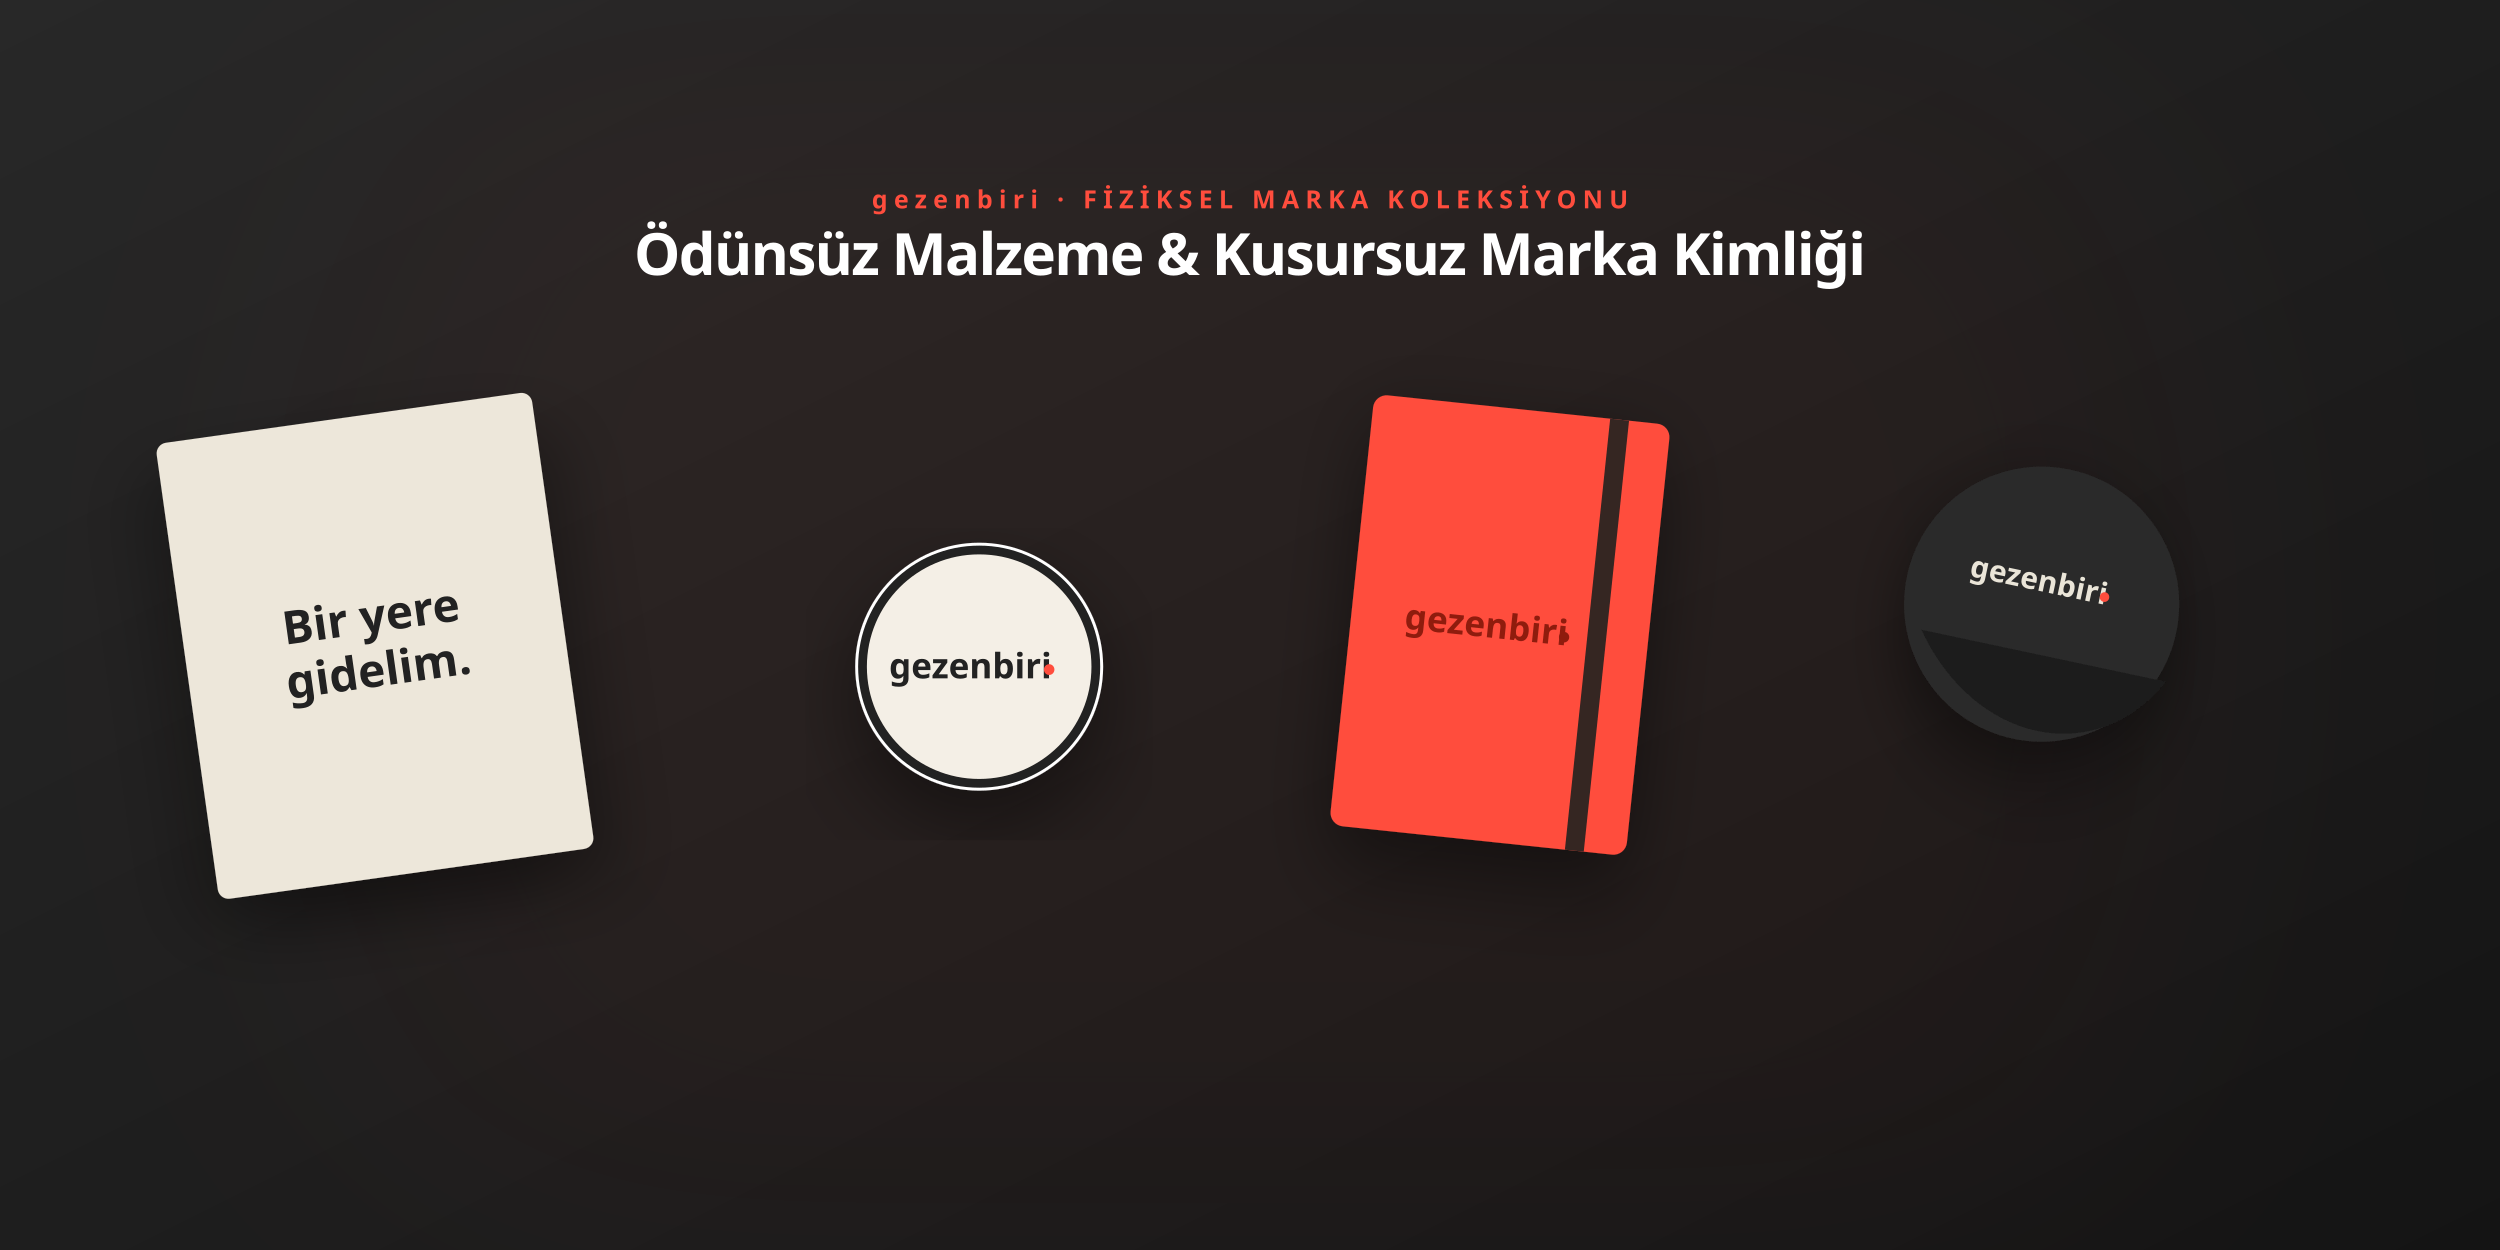
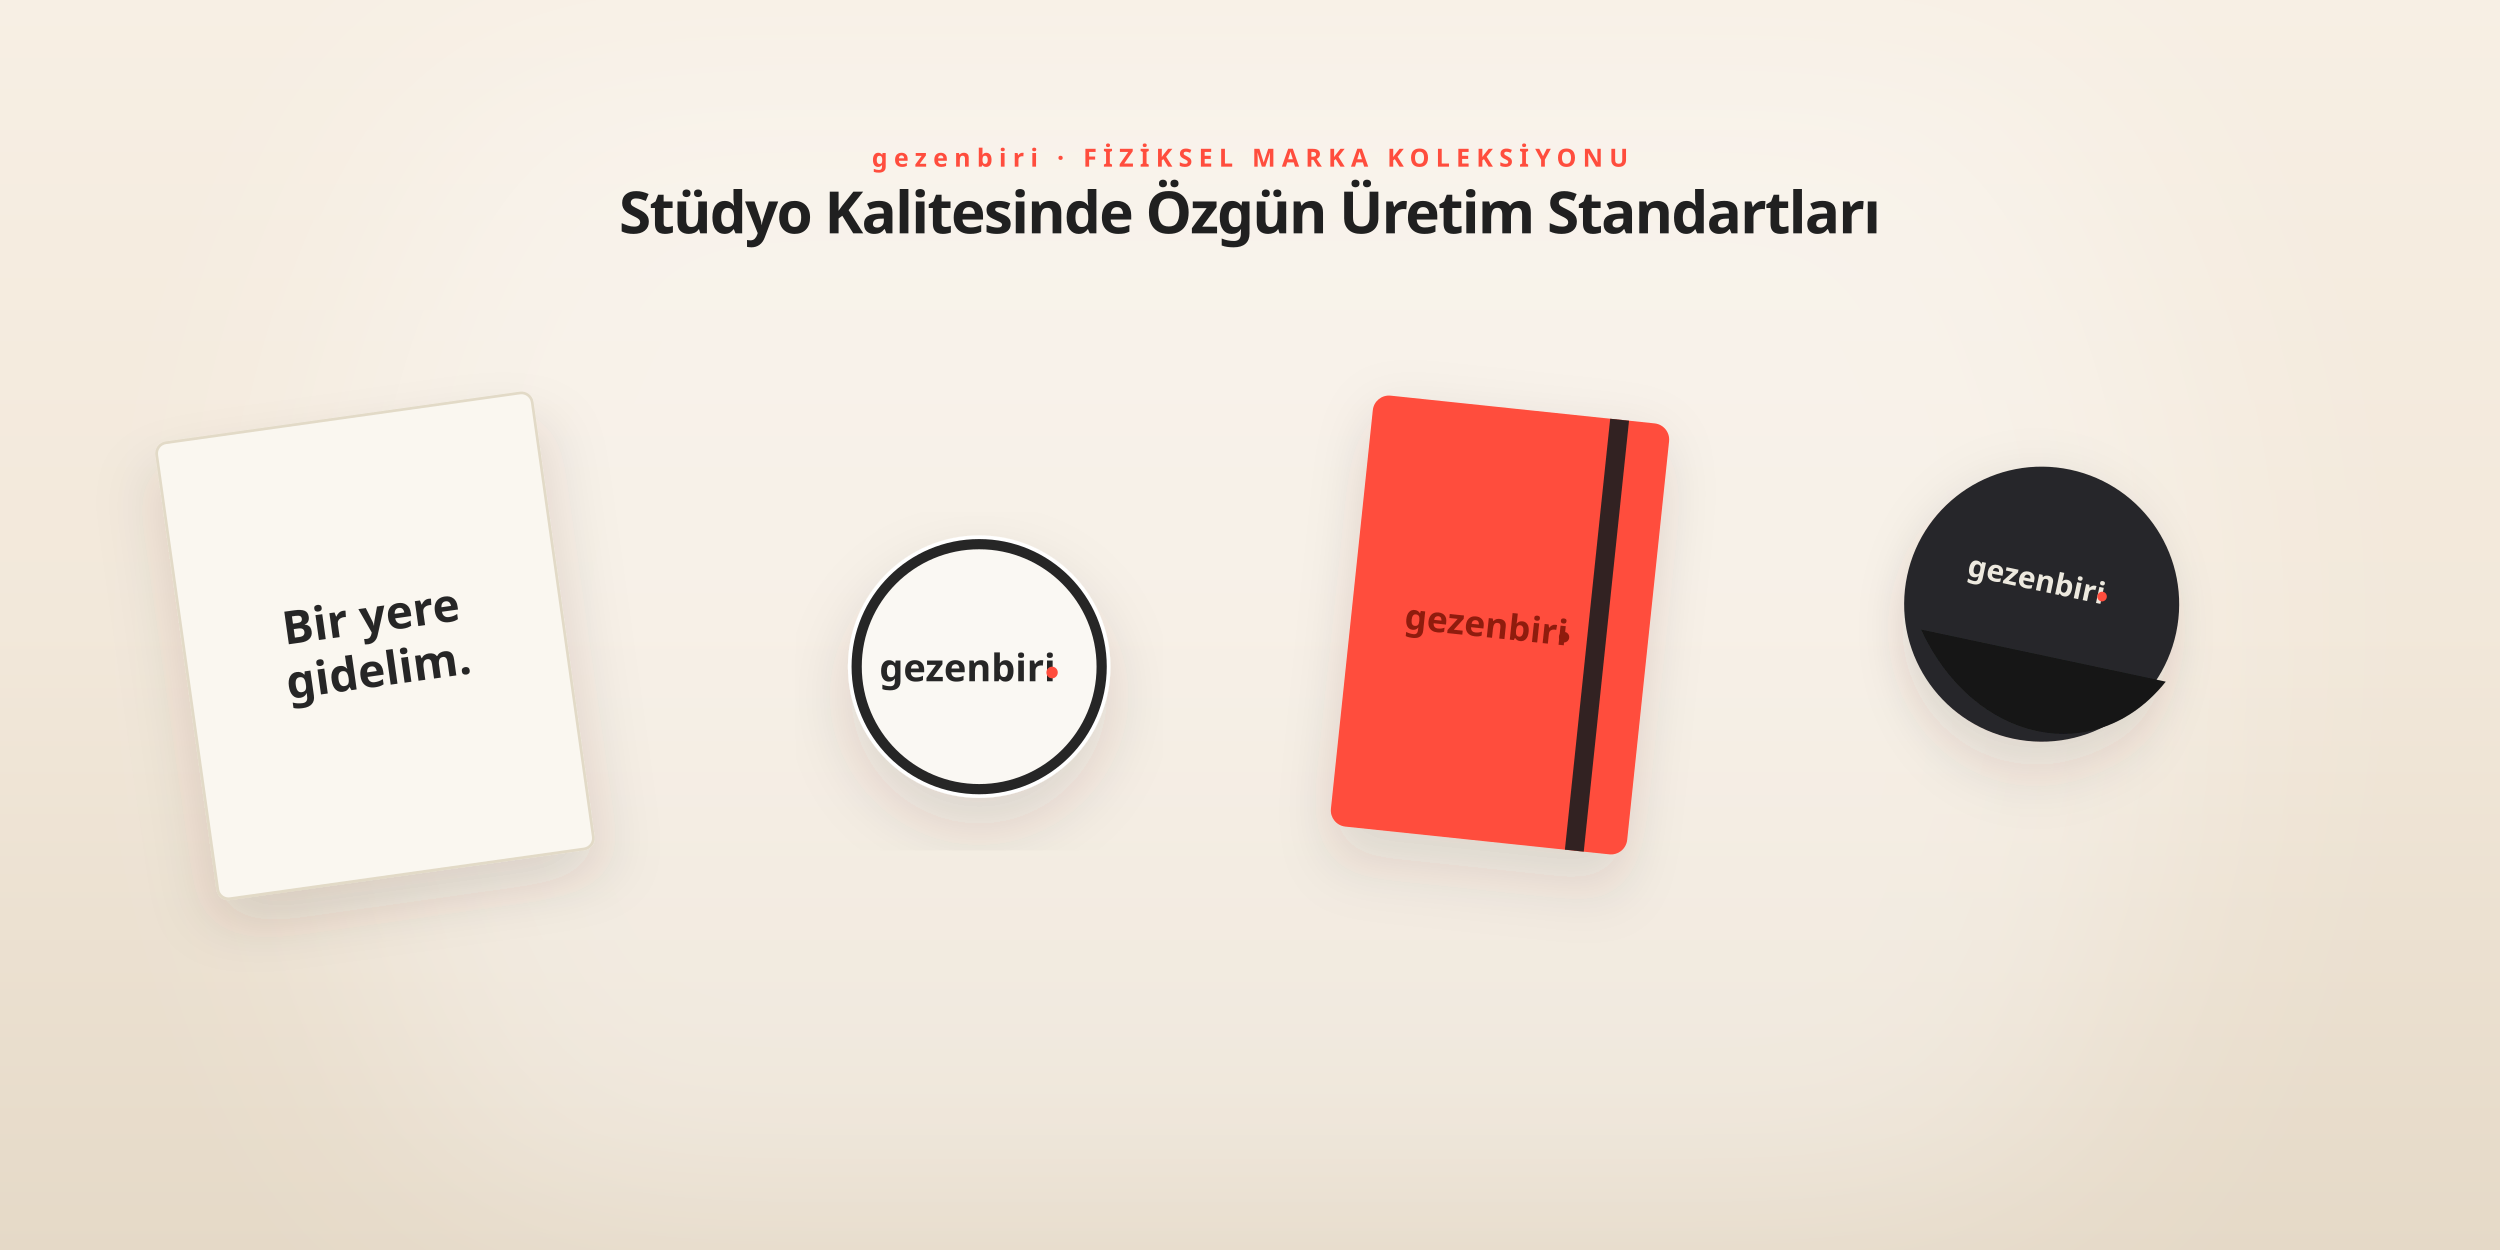
<svg xmlns="http://www.w3.org/2000/svg" viewBox="0 0 1200 600" width="100%" height="100%">
  <defs>
-     <linearGradient id="heroCanvas" x1="0%" y1="0%" x2="100%" y2="100%">
-       <stop offset="0%" stop-color="#282828" />
-       <stop offset="50%" stop-color="#1E1E1E" />
-       <stop offset="100%" stop-color="#141414" />
+     <linearGradient id="flatlayBg" x1="0%" y1="0%" x2="0%" y2="100%">
+       <stop offset="0%" stop-color="#F7EFE4" />
+       <stop offset="50%" stop-color="#F2E8DA" />
+       <stop offset="100%" stop-color="#E5D9C7" />
    </linearGradient>
-     <filter id="heroShadow" x="-20%" y="-20%" width="140%" height="140%">
-       <feDropShadow dx="0" dy="24" stdDeviation="30" flood-color="#000000" flood-opacity="0.45" />
+     <filter id="flatlayShadow" x="-20%" y="-20%" width="140%" height="140%">
+       <feDropShadow dx="0" dy="20" stdDeviation="22" flood-color="#3D3224" flood-opacity="0.14" />
    </filter>
  </defs>
-   <rect width="1200" height="600" fill="url(#heroCanvas)" />
-   <circle cx="600" cy="300" r="450" fill="#FF4D3D" opacity="0.04" filter="blur(80px)" />
-   <g transform="translate(180, 310) rotate(-8) scale(0.65)" filter="url(#heroShadow)">
-     <rect x="-140" y="-170" width="280" height="340" rx="8" fill="#EDE7DA" />
-     <text x="0" y="-10" font-family="'Plus Jakarta Sans', sans-serif" font-weight="900" font-size="34" fill="#202020" text-anchor="middle">Bir yere</text>
-     <text x="0" y="30" font-family="'Plus Jakarta Sans', sans-serif" font-weight="900" font-size="34" fill="#202020" text-anchor="middle">gidelim.</text>
+   <rect width="1200" height="600" fill="url(#flatlayBg)" />
+   <circle cx="600" cy="300" r="450" fill="#FFFFFF" opacity="0.35" filter="blur(60px)" />
+   <g transform="translate(180, 310) rotate(-8) scale(0.65)" filter="url(#flatlayShadow)">
+     <rect x="-140" y="-170" width="280" height="340" rx="8" fill="#FAF7F0" stroke="#E2DAC7" stroke-width="2" />
+     <text x="0" y="-10" font-family="'Plus Jakarta Sans', sans-serif" font-weight="900" font-size="34" fill="#282828" text-anchor="middle">Bir yere</text>
+     <text x="0" y="30" font-family="'Plus Jakarta Sans', sans-serif" font-weight="900" font-size="34" fill="#282828" text-anchor="middle">gidelim.</text>
  </g>
-   <g transform="translate(470, 320) scale(0.7)" filter="url(#heroShadow)">
-     <circle cx="0" cy="0" r="85" fill="#FFFFFF" />
-     <circle cx="0" cy="0" r="80" fill="#F4EFE6" stroke="#202020" stroke-width="6" />
-     <text x="-6" y="8" font-family="'Plus Jakarta Sans', sans-serif" font-weight="900" font-size="24" fill="#202020" text-anchor="middle">gezenbiri</text>
-     <ellipse cx="48" cy="2" rx="3.6" ry="3.7" fill="#FF4D3D" />
+   <g transform="translate(470, 320) scale(0.7)" filter="url(#flatlayShadow)">
+     <circle cx="0" cy="0" r="90" fill="#FFFFFF" />
+     <circle cx="0" cy="0" r="84" fill="#FAF8F3" stroke="#252525" stroke-width="7" />
+     <text x="-8" y="10" font-family="'Plus Jakarta Sans', sans-serif" font-weight="900" font-size="26" fill="#262626" text-anchor="middle">gezenbiri</text>
+     <ellipse cx="50" cy="4" rx="3.9" ry="4.0" fill="#FF4D3D" />
  </g>
-   <g transform="translate(720, 300) rotate(6) scale(0.65)" filter="url(#heroShadow)">
-     <rect x="-110" y="-160" width="220" height="320" rx="10" fill="#FF4D3D" />
-     <rect x="65" y="-160" width="14" height="320" fill="#202020" opacity="0.9" />
+   <g transform="translate(720, 300) rotate(6) scale(0.65)" filter="url(#flatlayShadow)">
+     <rect x="-110" y="-160" width="220" height="320" rx="12" fill="#FF4D3D" />
+     <rect x="65" y="-160" width="14" height="320" fill="#202020" opacity="0.92" />
    <text x="-10" y="10" font-family="'Plus Jakarta Sans', sans-serif" font-weight="900" font-size="26" fill="#8F1B10" text-anchor="middle">gezenbiri</text>
    <ellipse cx="48" cy="4" rx="3.8" ry="3.9" fill="#8F1B10" />
  </g>
-   <g transform="translate(980, 290) rotate(12) scale(0.6)" filter="url(#heroShadow)">
-     <circle cx="0" cy="0" r="110" fill="#2A2A2A" />
-     <path d="M-90,40 C-30,120 70,120 110,40" fill="#1E1E1E" />
-     <text x="-6" y="-10" font-family="'Plus Jakarta Sans', sans-serif" font-weight="900" font-size="24" fill="#EAE5D8" text-anchor="middle">gezenbiri</text>
-     <ellipse cx="48" cy="-16" rx="3.8" ry="3.9" fill="#FF4D3D" />
+   <g transform="translate(980, 290) rotate(12) scale(0.6)" filter="url(#flatlayShadow)">
+     <circle cx="0" cy="0" r="110" fill="#262729" />
+     <path d="M-90,40 C-30,120 70,120 110,40" fill="#141415" />
+     <text x="-8" y="-10" font-family="'Plus Jakarta Sans', sans-serif" font-weight="900" font-size="24" fill="#EDE9DF" text-anchor="middle">gezenbiri</text>
+     <ellipse cx="46" cy="-16" rx="3.8" ry="3.9" fill="#FF4D3D" />
  </g>
-   <g transform="translate(600, 100)">
+   <g transform="translate(600, 80)">
    <text x="0" y="0" font-family="'Plus Jakarta Sans', sans-serif" font-weight="800" font-size="12" fill="#FF4D3D" letter-spacing="3" text-transform="uppercase" text-anchor="middle">gezenbiri · FİZİKSEL MARKA KOLEKSİYONU</text>
-     <text x="0" y="32" font-family="'Plus Jakarta Sans', sans-serif" font-weight="900" font-size="28" fill="#FFFFFF" letter-spacing="-0.8" text-anchor="middle">Ödünsüz Malzeme &amp; Kusursuz Marka Kimliği</text>
+     <text x="0" y="32" font-family="'Plus Jakarta Sans', sans-serif" font-weight="900" font-size="28" fill="#202020" letter-spacing="-0.8" text-anchor="middle">Stüdyo Kalitesinde Özgün Üretim Standartları</text>
  </g>
</svg>
